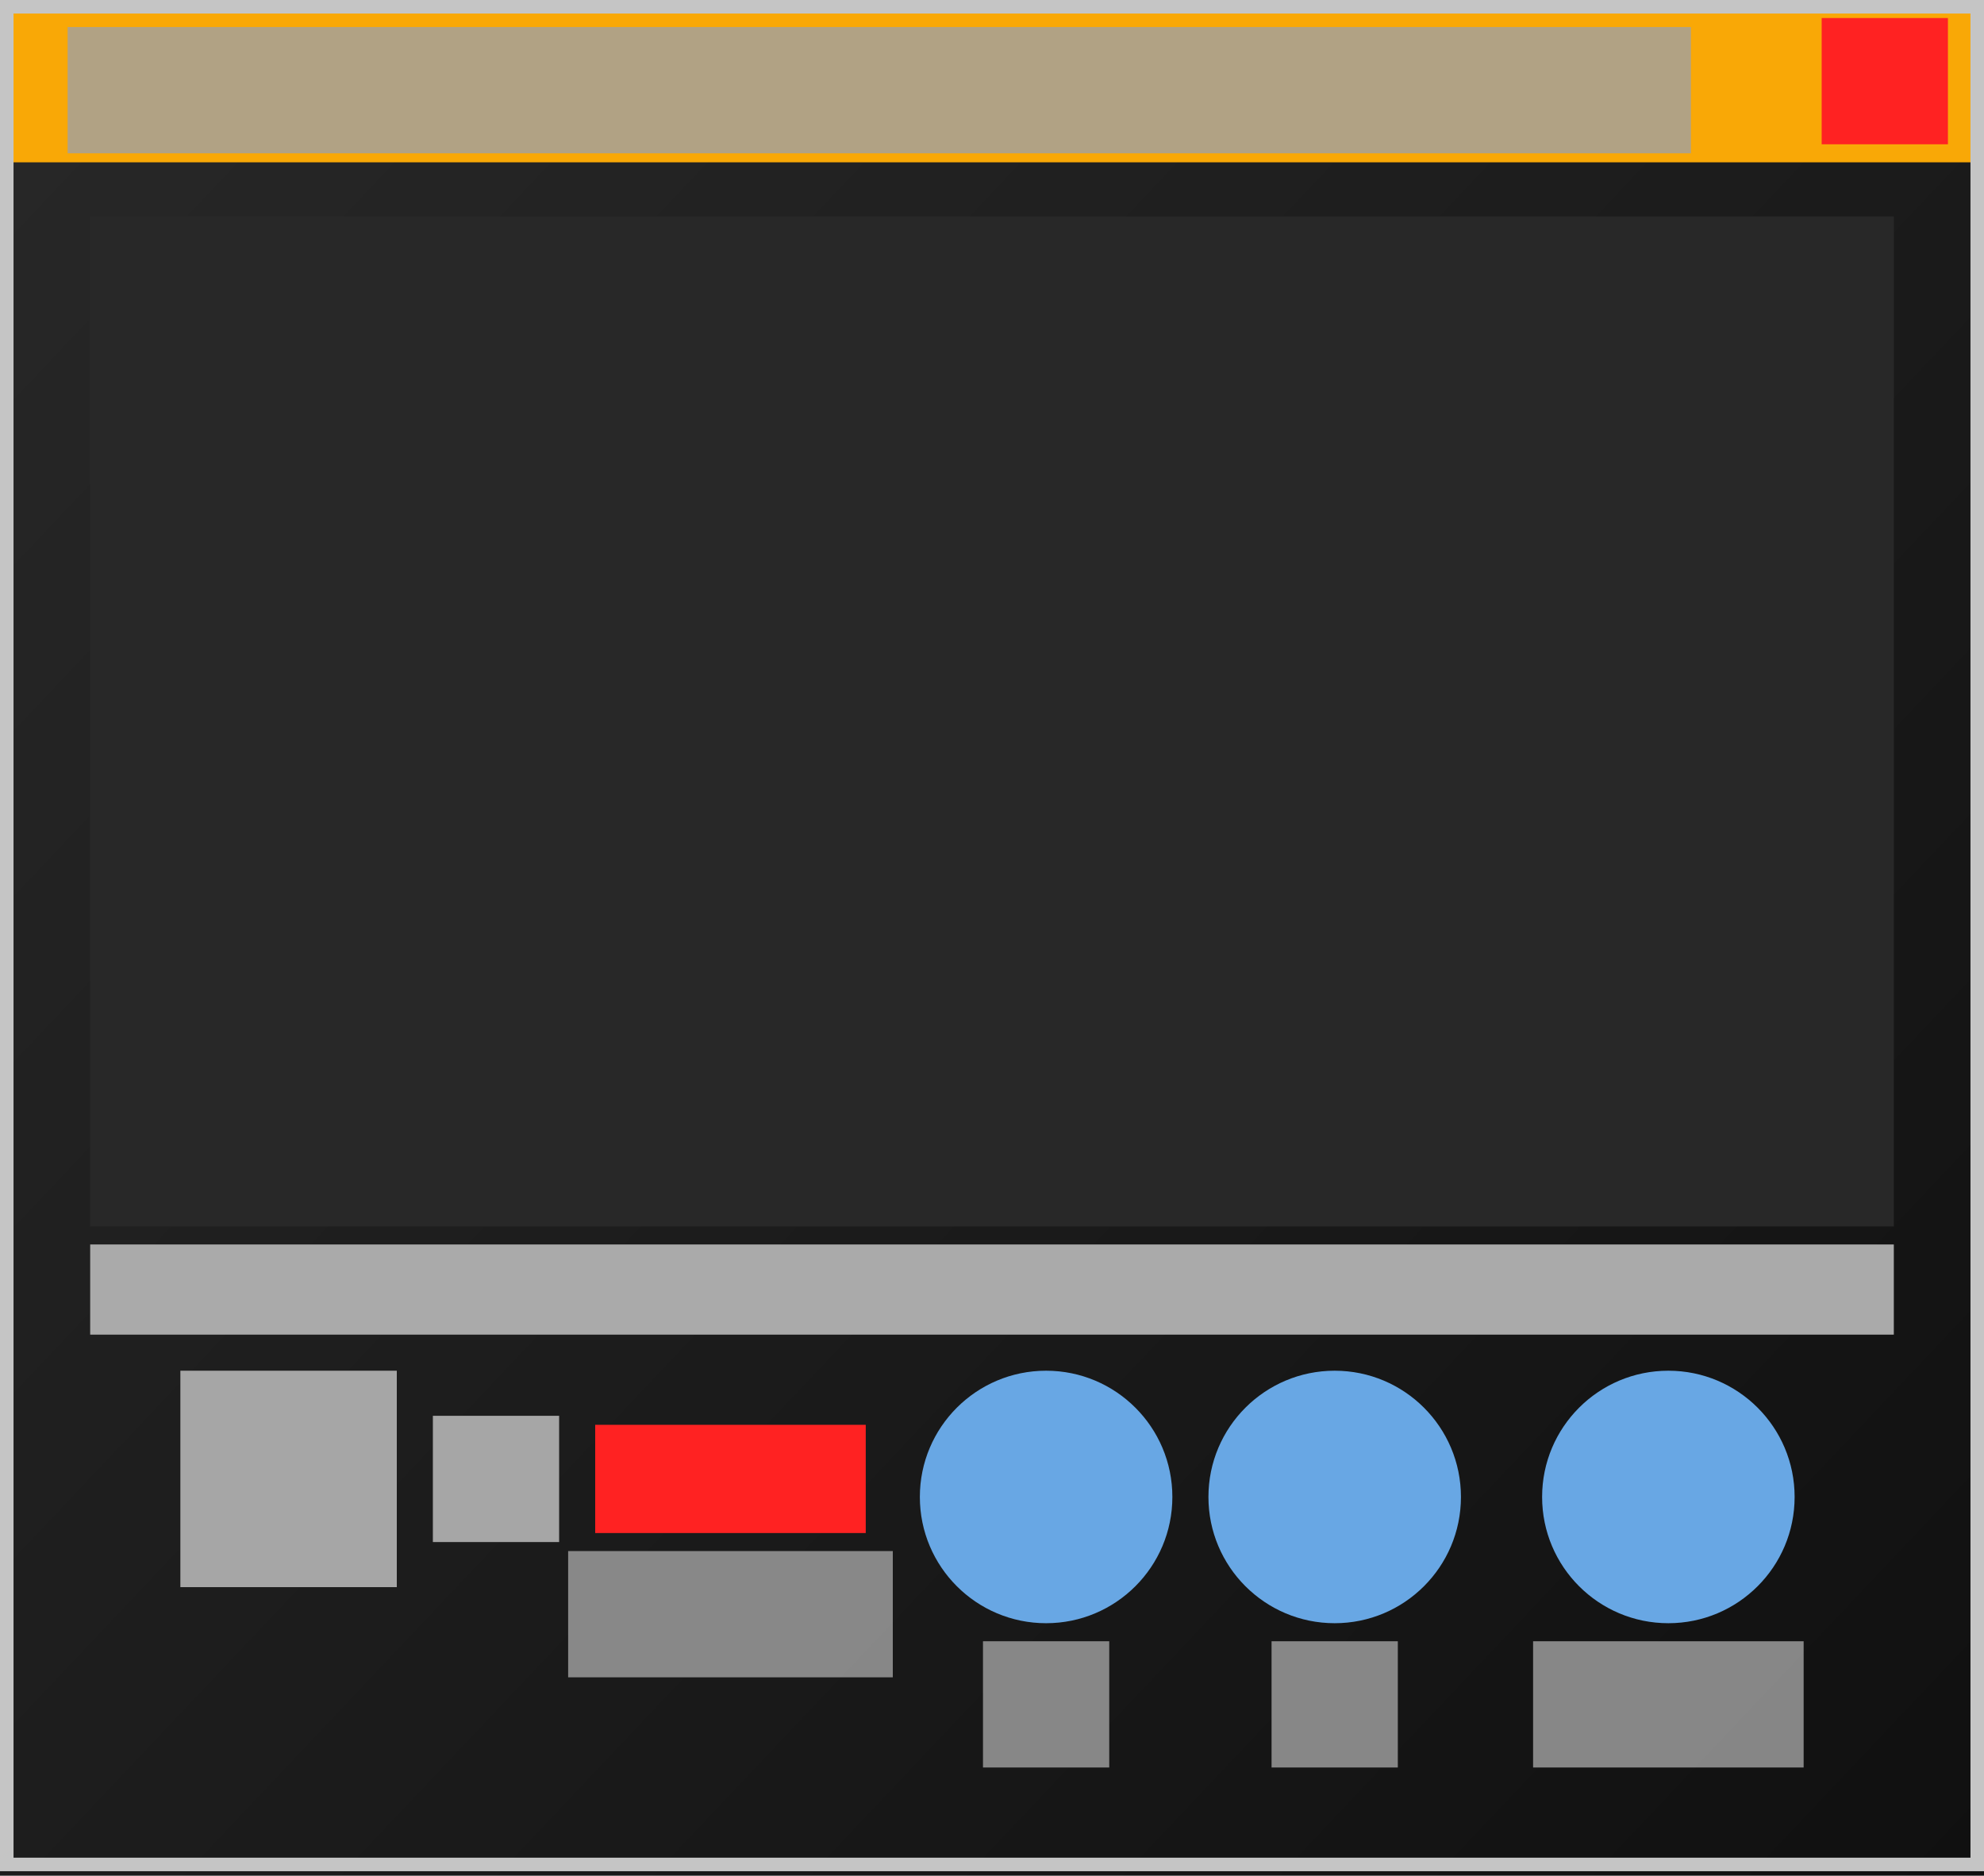
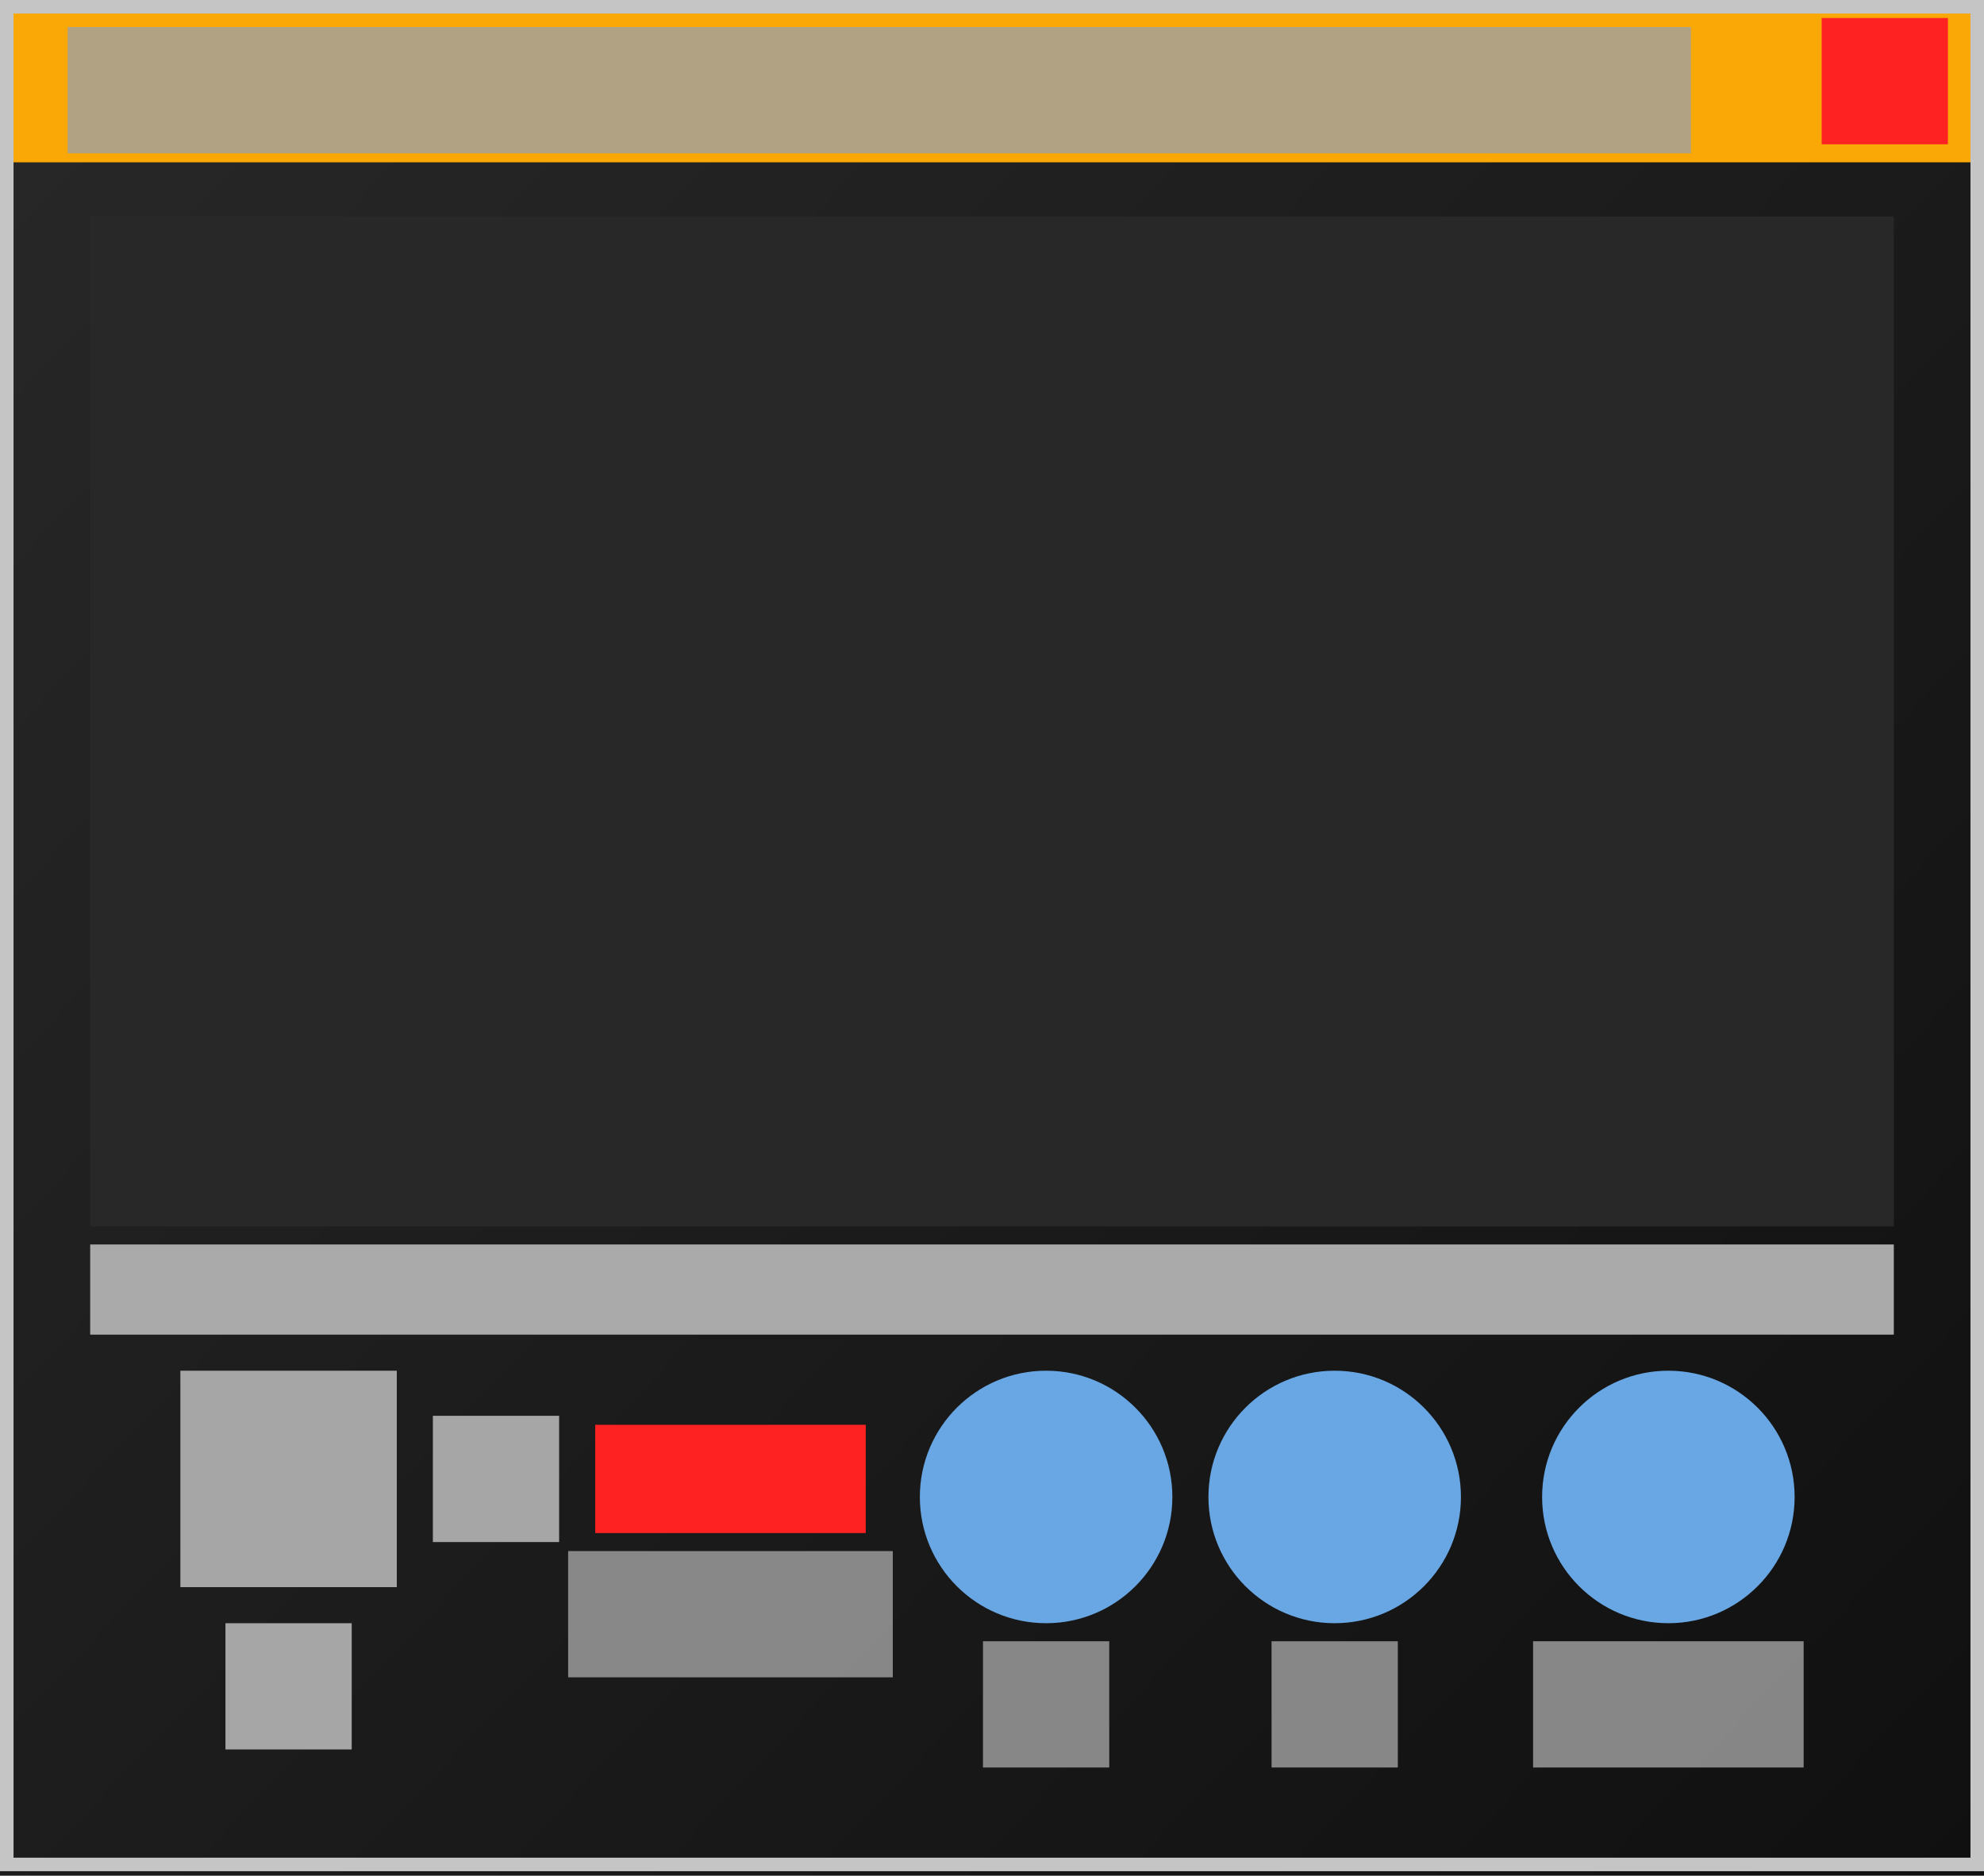
<svg xmlns="http://www.w3.org/2000/svg" width="220" height="208" viewBox="0 0 220 208" version="1.1">
  <linearGradient id="pg" y2="100%" gradientUnits="userSpaceOnUse">
    <stop offset="0" stop-color="#282828" />
    <stop offset="1" stop-color="#101010" />
  </linearGradient>
  <rect id="panel" fill="url(#pg)" width="100%" height="100%" />
  <rect id="mast" fill="#f9a806" width="100%" height="18" />
  <rect id="k:close" fill="#f22" x="202" y="2" width="14" height="14" />
  <rect id="k:dlg-title" fill="#a0a0a0d0" x="7.5" y="3" width="180" height="14" />
  <rect id="preview" fill="#282828" x="10" y="24" width="200" height="112" />
  <rect id="k:pic-label" fill="#aaa" x="10" y="138" width="200" height="10" />
  <g transform="translate(10,2)">
+     <rect id="k:pic-check" fill="#a6a6a6" x="15" y="178" width="14" height="14" />
    <rect id="k:pic-button" fill="#a6a6a6" x="10" y="150" width="24" height="24" />
    <rect id="k:pic-gray" fill="#a6a6a6" x="38" y="155" width="14" height="14" />
    <rect id="k:pic-fit" fill="#f22" x="56" y="156" width="30" height="12" />
    <rect id="k:fit-label" fill="#a0a0a0d0" x="53" y="170" width="36" height="14" />
    <g transform="translate(88,150)">
      <circle id="k:off-x" fill="#68a7e4" cx="18" cy="14" r="14" />
      <rect id="k:off-x-label" fill="#a0a0a0d0" x="11" y="30" width="14" height="14" />
    </g>
    <g transform="translate(124,150)">
      <circle id="k:off-y" fill="#68a7e4" cx="14" cy="14" r="14" />
      <rect id="k:off-y-label" fill="#a0a0a0d0" x="7" y="30" width="14" height="14" />
    </g>
    <g transform="translate(160,150)">
      <circle id="k:scale" fill="#68a7e4" cx="15" cy="14" r="14" />
      <rect id="k:scale-label" fill="#a0a0a0d0" x="0" y="30" width="30" height="14" />
    </g>
  </g>
  <rect id="dlg-border" fill="none" stroke="#c5c5c5" stroke-width="1.5" x=".75" y=".75" width="218.5" height="206" />
</svg>
